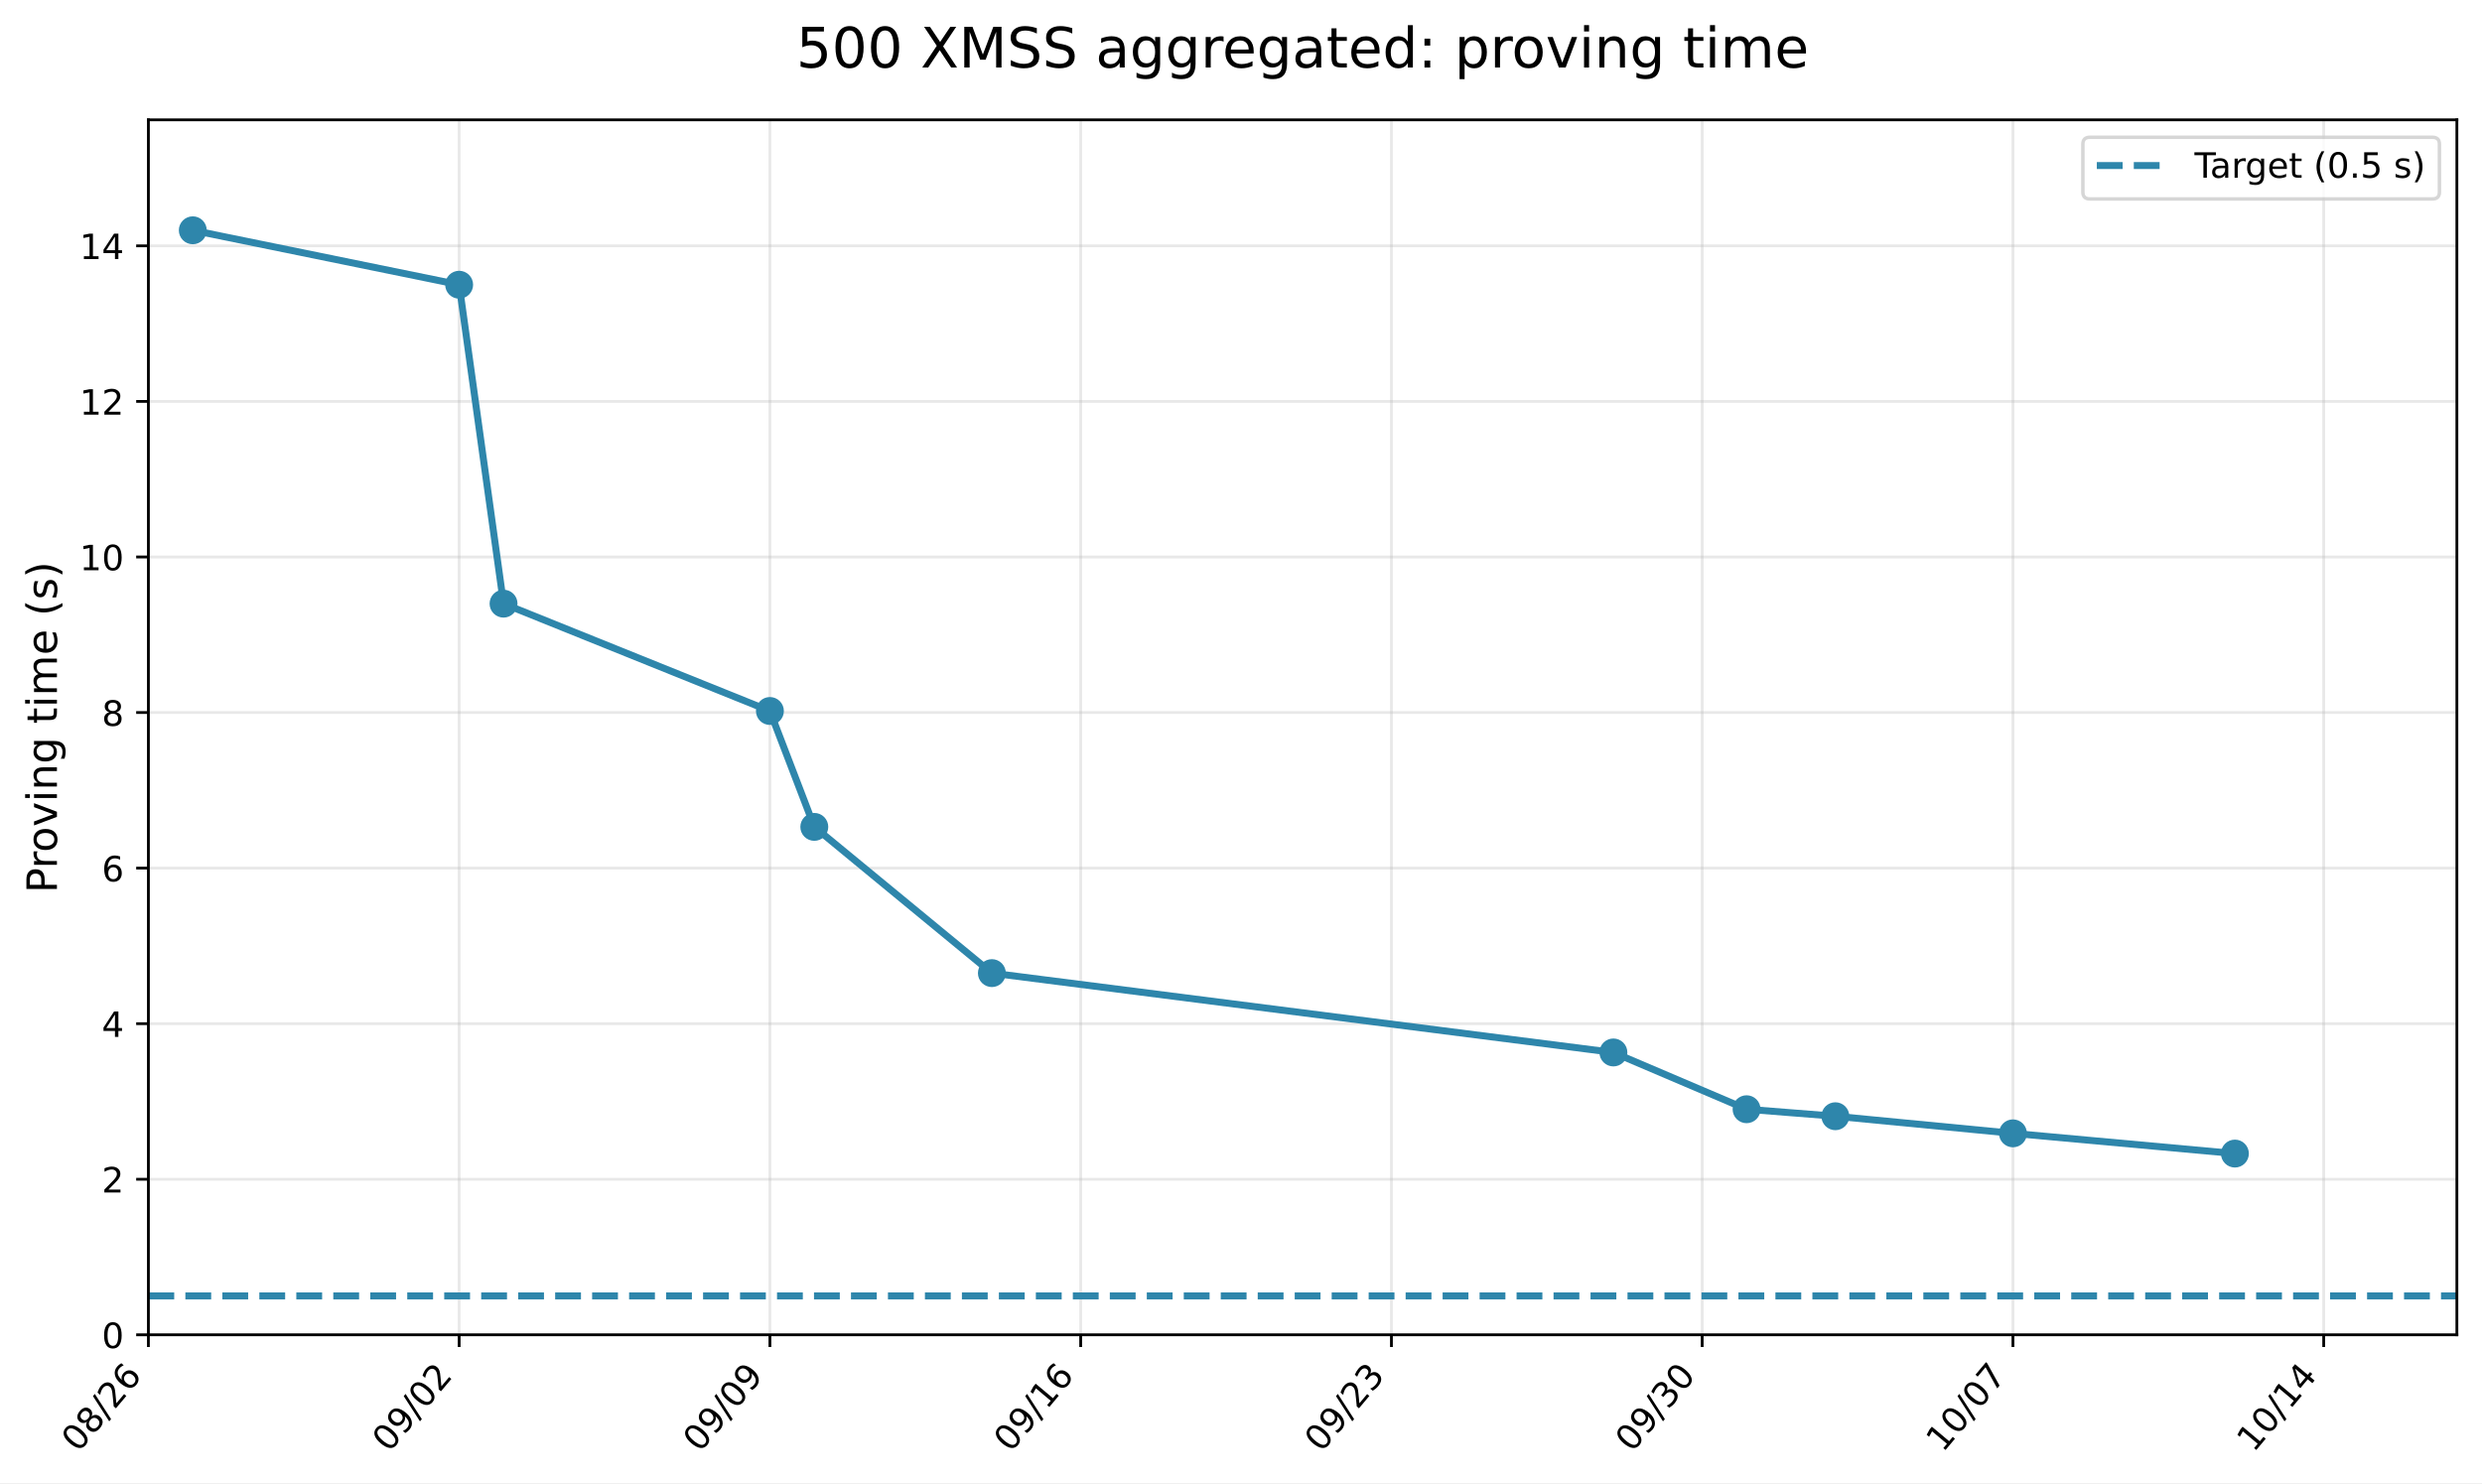
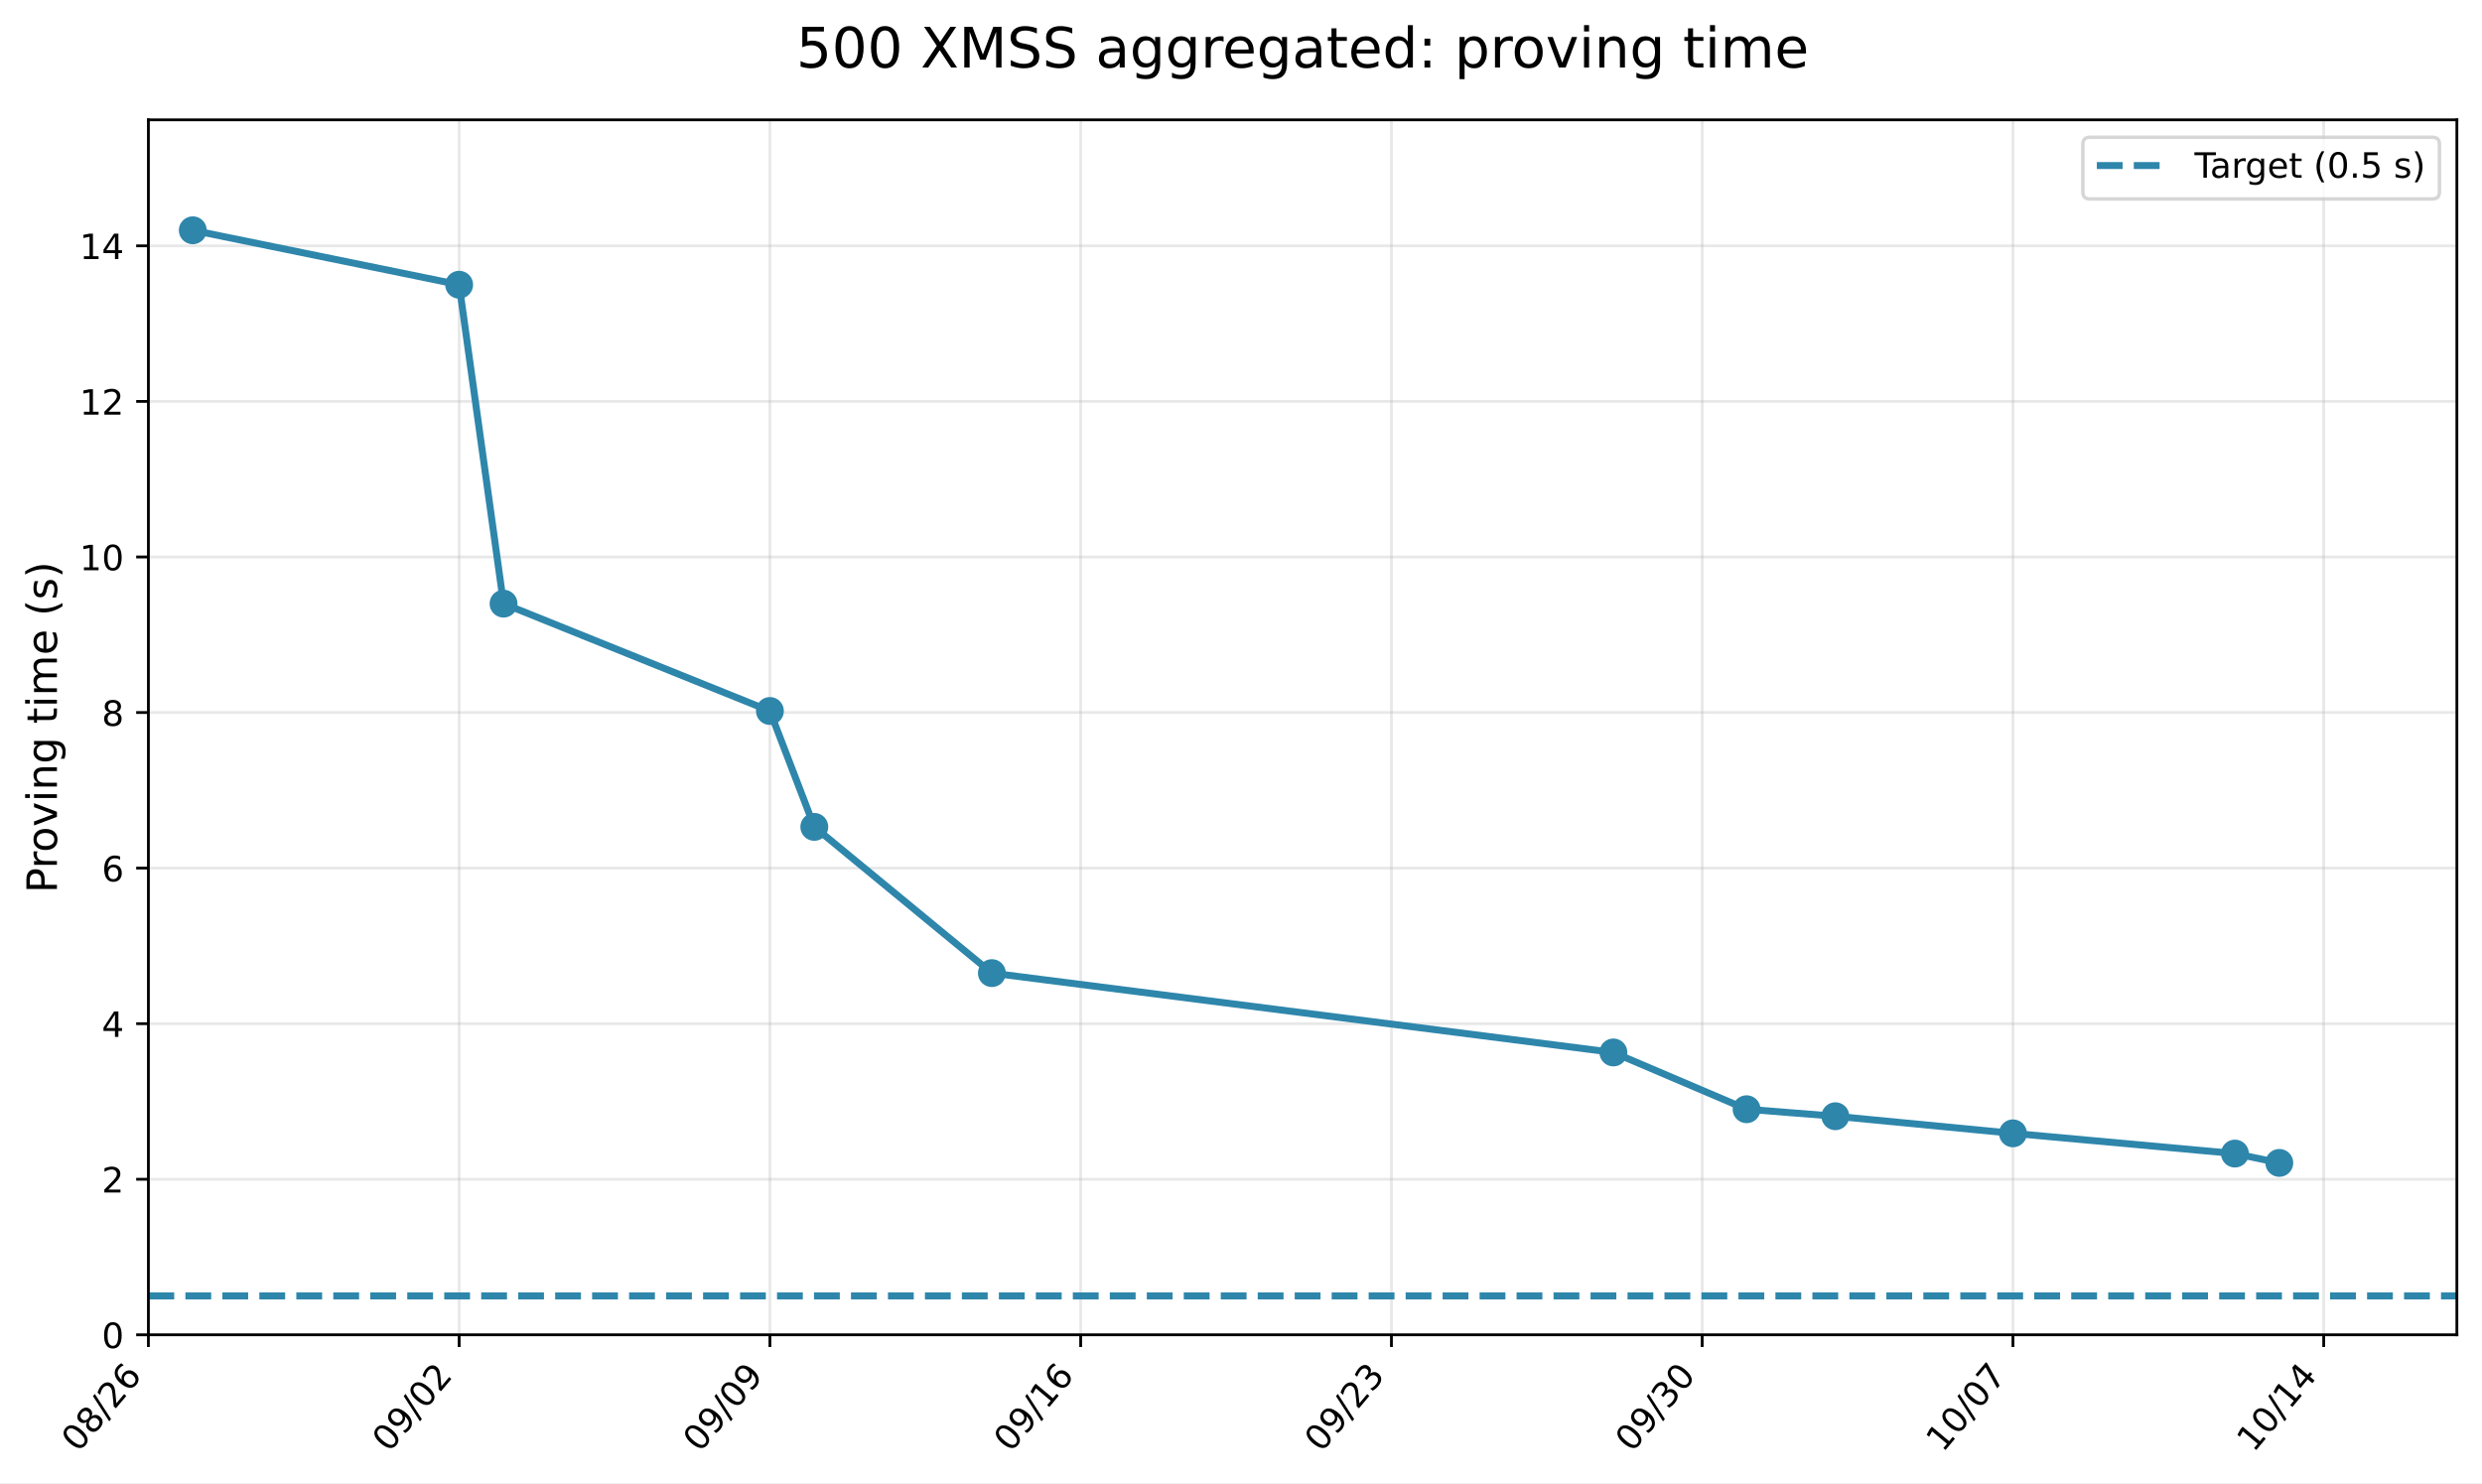
<svg xmlns="http://www.w3.org/2000/svg" xmlns:xlink="http://www.w3.org/1999/xlink" width="711.489pt" height="425.194pt" viewBox="0 0 711.489 425.194" version="1.1">
  <defs>
    <style type="text/css">*{stroke-linejoin: round; stroke-linecap: butt}</style>
  </defs>
  <g id="figure_1">
    <g id="patch_1">
      <path d="M 0 425.194  L 711.489 425.194  L 711.489 0  L 0 0  z " style="fill: #ffffff" />
    </g>
    <g id="axes_1">
      <g id="patch_2">
        <path d="M 42.539 382.696  L 704.289 382.696  L 704.289 34.358  L 42.539 34.358  z " style="fill: #ffffff" />
      </g>
      <g id="matplotlib.axis_1">
        <g id="xtick_1">
          <g id="line2d_1">
-             <path d="M 42.539 382.696  L 42.539 34.358  " clip-path="url(#p2a244b74a1)" style="fill: none; stroke: #b0b0b0; stroke-opacity: 0.3; stroke-width: 0.8; stroke-linecap: square" />
+             <path d="M 42.539 382.696  L 42.539 34.358  " clip-path="url(#pe16d4591d7)" style="fill: none; stroke: #b0b0b0; stroke-opacity: 0.3; stroke-width: 0.8; stroke-linecap: square" />
          </g>
          <g id="line2d_2">
            <defs>
-               <path id="mf9b4fddc19" d="M 0 0  L 0 3.5  " style="stroke: #000000; stroke-width: 0.8" />
+               <path id="mda4b61f3ab" d="M 0 0  L 0 3.5  " style="stroke: #000000; stroke-width: 0.8" />
            </defs>
            <g>
-               <use xlink:href="#mf9b4fddc19" x="42.539" y="382.696" style="stroke: #000000; stroke-width: 0.8" />
+               <use xlink:href="#mda4b61f3ab" x="42.539" y="382.696" style="stroke: #000000; stroke-width: 0.8" />
            </g>
          </g>
          <g id="text_1">
            <g transform="translate(22.42128 416.6567) rotate(-50) scale(0.1 -0.1)">
              <defs>
                <path id="DejaVuSans-30" d="M 2034 4250  Q 1547 4250 1301 3770  Q 1056 3291 1056 2328  Q 1056 1369 1301 889  Q 1547 409 2034 409  Q 2525 409 2770 889  Q 3016 1369 3016 2328  Q 3016 3291 2770 3770  Q 2525 4250 2034 4250  z M 2034 4750  Q 2819 4750 3233 4129  Q 3647 3509 3647 2328  Q 3647 1150 3233 529  Q 2819 -91 2034 -91  Q 1250 -91 836 529  Q 422 1150 422 2328  Q 422 3509 836 4129  Q 1250 4750 2034 4750  z " transform="scale(0.015625)" />
                <path id="DejaVuSans-38" d="M 2034 2216  Q 1584 2216 1326 1975  Q 1069 1734 1069 1313  Q 1069 891 1326 650  Q 1584 409 2034 409  Q 2484 409 2743 651  Q 3003 894 3003 1313  Q 3003 1734 2745 1975  Q 2488 2216 2034 2216  z M 1403 2484  Q 997 2584 770 2862  Q 544 3141 544 3541  Q 544 4100 942 4425  Q 1341 4750 2034 4750  Q 2731 4750 3128 4425  Q 3525 4100 3525 3541  Q 3525 3141 3298 2862  Q 3072 2584 2669 2484  Q 3125 2378 3379 2068  Q 3634 1759 3634 1313  Q 3634 634 3220 271  Q 2806 -91 2034 -91  Q 1263 -91 848 271  Q 434 634 434 1313  Q 434 1759 690 2068  Q 947 2378 1403 2484  z M 1172 3481  Q 1172 3119 1398 2916  Q 1625 2713 2034 2713  Q 2441 2713 2670 2916  Q 2900 3119 2900 3481  Q 2900 3844 2670 4047  Q 2441 4250 2034 4250  Q 1625 4250 1398 4047  Q 1172 3844 1172 3481  z " transform="scale(0.015625)" />
                <path id="DejaVuSans-2f" d="M 1625 4666  L 2156 4666  L 531 -594  L 0 -594  L 1625 4666  z " transform="scale(0.015625)" />
                <path id="DejaVuSans-32" d="M 1228 531  L 3431 531  L 3431 0  L 469 0  L 469 531  Q 828 903 1448 1529  Q 2069 2156 2228 2338  Q 2531 2678 2651 2914  Q 2772 3150 2772 3378  Q 2772 3750 2511 3984  Q 2250 4219 1831 4219  Q 1534 4219 1204 4116  Q 875 4013 500 3803  L 500 4441  Q 881 4594 1212 4672  Q 1544 4750 1819 4750  Q 2544 4750 2975 4387  Q 3406 4025 3406 3419  Q 3406 3131 3298 2873  Q 3191 2616 2906 2266  Q 2828 2175 2409 1742  Q 1991 1309 1228 531  z " transform="scale(0.015625)" />
                <path id="DejaVuSans-36" d="M 2113 2584  Q 1688 2584 1439 2293  Q 1191 2003 1191 1497  Q 1191 994 1439 701  Q 1688 409 2113 409  Q 2538 409 2786 701  Q 3034 994 3034 1497  Q 3034 2003 2786 2293  Q 2538 2584 2113 2584  z M 3366 4563  L 3366 3988  Q 3128 4100 2886 4159  Q 2644 4219 2406 4219  Q 1781 4219 1451 3797  Q 1122 3375 1075 2522  Q 1259 2794 1537 2939  Q 1816 3084 2150 3084  Q 2853 3084 3261 2657  Q 3669 2231 3669 1497  Q 3669 778 3244 343  Q 2819 -91 2113 -91  Q 1303 -91 875 529  Q 447 1150 447 2328  Q 447 3434 972 4092  Q 1497 4750 2381 4750  Q 2619 4750 2861 4703  Q 3103 4656 3366 4563  z " transform="scale(0.015625)" />
              </defs>
              <use xlink:href="#DejaVuSans-30" />
              <use xlink:href="#DejaVuSans-38" transform="translate(63.62305 0)" />
              <use xlink:href="#DejaVuSans-2f" transform="translate(127.2461 0)" />
              <use xlink:href="#DejaVuSans-32" transform="translate(160.9375 0)" />
              <use xlink:href="#DejaVuSans-36" transform="translate(224.5605 0)" />
            </g>
          </g>
        </g>
        <g id="xtick_2">
          <g id="line2d_3">
-             <path d="M 131.62 382.696  L 131.62 34.358  " clip-path="url(#p2a244b74a1)" style="fill: none; stroke: #b0b0b0; stroke-opacity: 0.3; stroke-width: 0.8; stroke-linecap: square" />
+             <path d="M 131.62 382.696  L 131.62 34.358  " clip-path="url(#pe16d4591d7)" style="fill: none; stroke: #b0b0b0; stroke-opacity: 0.3; stroke-width: 0.8; stroke-linecap: square" />
          </g>
          <g id="line2d_4">
            <g>
-               <use xlink:href="#mf9b4fddc19" x="131.62" y="382.696" style="stroke: #000000; stroke-width: 0.8" />
+               <use xlink:href="#mda4b61f3ab" x="131.62" y="382.696" style="stroke: #000000; stroke-width: 0.8" />
            </g>
          </g>
          <g id="text_2">
            <g transform="translate(111.503 416.6567) rotate(-50) scale(0.1 -0.1)">
              <defs>
                <path id="DejaVuSans-39" d="M 703 97  L 703 672  Q 941 559 1184 500  Q 1428 441 1663 441  Q 2288 441 2617 861  Q 2947 1281 2994 2138  Q 2813 1869 2534 1725  Q 2256 1581 1919 1581  Q 1219 1581 811 2004  Q 403 2428 403 3163  Q 403 3881 828 4315  Q 1253 4750 1959 4750  Q 2769 4750 3195 4129  Q 3622 3509 3622 2328  Q 3622 1225 3098 567  Q 2575 -91 1691 -91  Q 1453 -91 1209 -44  Q 966 3 703 97  z M 1959 2075  Q 2384 2075 2632 2365  Q 2881 2656 2881 3163  Q 2881 3666 2632 3958  Q 2384 4250 1959 4250  Q 1534 4250 1286 3958  Q 1038 3666 1038 3163  Q 1038 2656 1286 2365  Q 1534 2075 1959 2075  z " transform="scale(0.015625)" />
              </defs>
              <use xlink:href="#DejaVuSans-30" />
              <use xlink:href="#DejaVuSans-39" transform="translate(63.62305 0)" />
              <use xlink:href="#DejaVuSans-2f" transform="translate(127.2461 0)" />
              <use xlink:href="#DejaVuSans-30" transform="translate(160.9375 0)" />
              <use xlink:href="#DejaVuSans-32" transform="translate(224.5605 0)" />
            </g>
          </g>
        </g>
        <g id="xtick_3">
          <g id="line2d_5">
-             <path d="M 220.702 382.696  L 220.702 34.358  " clip-path="url(#p2a244b74a1)" style="fill: none; stroke: #b0b0b0; stroke-opacity: 0.3; stroke-width: 0.8; stroke-linecap: square" />
+             <path d="M 220.702 382.696  L 220.702 34.358  " clip-path="url(#pe16d4591d7)" style="fill: none; stroke: #b0b0b0; stroke-opacity: 0.3; stroke-width: 0.8; stroke-linecap: square" />
          </g>
          <g id="line2d_6">
            <g>
-               <use xlink:href="#mf9b4fddc19" x="220.702" y="382.696" style="stroke: #000000; stroke-width: 0.8" />
+               <use xlink:href="#mda4b61f3ab" x="220.702" y="382.696" style="stroke: #000000; stroke-width: 0.8" />
            </g>
          </g>
          <g id="text_3">
            <g transform="translate(200.5847 416.6567) rotate(-50) scale(0.1 -0.1)">
              <use xlink:href="#DejaVuSans-30" />
              <use xlink:href="#DejaVuSans-39" transform="translate(63.62305 0)" />
              <use xlink:href="#DejaVuSans-2f" transform="translate(127.2461 0)" />
              <use xlink:href="#DejaVuSans-30" transform="translate(160.9375 0)" />
              <use xlink:href="#DejaVuSans-39" transform="translate(224.5605 0)" />
            </g>
          </g>
        </g>
        <g id="xtick_4">
          <g id="line2d_7">
-             <path d="M 309.784 382.696  L 309.784 34.358  " clip-path="url(#p2a244b74a1)" style="fill: none; stroke: #b0b0b0; stroke-opacity: 0.3; stroke-width: 0.8; stroke-linecap: square" />
+             <path d="M 309.784 382.696  L 309.784 34.358  " clip-path="url(#pe16d4591d7)" style="fill: none; stroke: #b0b0b0; stroke-opacity: 0.3; stroke-width: 0.8; stroke-linecap: square" />
          </g>
          <g id="line2d_8">
            <g>
-               <use xlink:href="#mf9b4fddc19" x="309.784" y="382.696" style="stroke: #000000; stroke-width: 0.8" />
+               <use xlink:href="#mda4b61f3ab" x="309.784" y="382.696" style="stroke: #000000; stroke-width: 0.8" />
            </g>
          </g>
          <g id="text_4">
            <g transform="translate(289.6665 416.6567) rotate(-50) scale(0.1 -0.1)">
              <defs>
                <path id="DejaVuSans-31" d="M 794 531  L 1825 531  L 1825 4091  L 703 3866  L 703 4441  L 1819 4666  L 2450 4666  L 2450 531  L 3481 531  L 3481 0  L 794 0  L 794 531  z " transform="scale(0.015625)" />
              </defs>
              <use xlink:href="#DejaVuSans-30" />
              <use xlink:href="#DejaVuSans-39" transform="translate(63.62305 0)" />
              <use xlink:href="#DejaVuSans-2f" transform="translate(127.2461 0)" />
              <use xlink:href="#DejaVuSans-31" transform="translate(160.9375 0)" />
              <use xlink:href="#DejaVuSans-36" transform="translate(224.5605 0)" />
            </g>
          </g>
        </g>
        <g id="xtick_5">
          <g id="line2d_9">
-             <path d="M 398.866 382.696  L 398.866 34.358  " clip-path="url(#p2a244b74a1)" style="fill: none; stroke: #b0b0b0; stroke-opacity: 0.3; stroke-width: 0.8; stroke-linecap: square" />
+             <path d="M 398.866 382.696  L 398.866 34.358  " clip-path="url(#pe16d4591d7)" style="fill: none; stroke: #b0b0b0; stroke-opacity: 0.3; stroke-width: 0.8; stroke-linecap: square" />
          </g>
          <g id="line2d_10">
            <g>
-               <use xlink:href="#mf9b4fddc19" x="398.866" y="382.696" style="stroke: #000000; stroke-width: 0.8" />
+               <use xlink:href="#mda4b61f3ab" x="398.866" y="382.696" style="stroke: #000000; stroke-width: 0.8" />
            </g>
          </g>
          <g id="text_5">
            <g transform="translate(378.7482 416.6567) rotate(-50) scale(0.1 -0.1)">
              <defs>
                <path id="DejaVuSans-33" d="M 2597 2516  Q 3050 2419 3304 2112  Q 3559 1806 3559 1356  Q 3559 666 3084 287  Q 2609 -91 1734 -91  Q 1441 -91 1130 -33  Q 819 25 488 141  L 488 750  Q 750 597 1062 519  Q 1375 441 1716 441  Q 2309 441 2620 675  Q 2931 909 2931 1356  Q 2931 1769 2642 2001  Q 2353 2234 1838 2234  L 1294 2234  L 1294 2753  L 1863 2753  Q 2328 2753 2575 2939  Q 2822 3125 2822 3475  Q 2822 3834 2567 4026  Q 2313 4219 1838 4219  Q 1578 4219 1281 4162  Q 984 4106 628 3988  L 628 4550  Q 988 4650 1302 4700  Q 1616 4750 1894 4750  Q 2613 4750 3031 4423  Q 3450 4097 3450 3541  Q 3450 3153 3228 2886  Q 3006 2619 2597 2516  z " transform="scale(0.015625)" />
              </defs>
              <use xlink:href="#DejaVuSans-30" />
              <use xlink:href="#DejaVuSans-39" transform="translate(63.62305 0)" />
              <use xlink:href="#DejaVuSans-2f" transform="translate(127.2461 0)" />
              <use xlink:href="#DejaVuSans-32" transform="translate(160.9375 0)" />
              <use xlink:href="#DejaVuSans-33" transform="translate(224.5605 0)" />
            </g>
          </g>
        </g>
        <g id="xtick_6">
          <g id="line2d_11">
-             <path d="M 487.947 382.696  L 487.947 34.358  " clip-path="url(#p2a244b74a1)" style="fill: none; stroke: #b0b0b0; stroke-opacity: 0.3; stroke-width: 0.8; stroke-linecap: square" />
+             <path d="M 487.947 382.696  L 487.947 34.358  " clip-path="url(#pe16d4591d7)" style="fill: none; stroke: #b0b0b0; stroke-opacity: 0.3; stroke-width: 0.8; stroke-linecap: square" />
          </g>
          <g id="line2d_12">
            <g>
-               <use xlink:href="#mf9b4fddc19" x="487.947" y="382.696" style="stroke: #000000; stroke-width: 0.8" />
+               <use xlink:href="#mda4b61f3ab" x="487.947" y="382.696" style="stroke: #000000; stroke-width: 0.8" />
            </g>
          </g>
          <g id="text_6">
            <g transform="translate(467.8299 416.6567) rotate(-50) scale(0.1 -0.1)">
              <use xlink:href="#DejaVuSans-30" />
              <use xlink:href="#DejaVuSans-39" transform="translate(63.62305 0)" />
              <use xlink:href="#DejaVuSans-2f" transform="translate(127.2461 0)" />
              <use xlink:href="#DejaVuSans-33" transform="translate(160.9375 0)" />
              <use xlink:href="#DejaVuSans-30" transform="translate(224.5605 0)" />
            </g>
          </g>
        </g>
        <g id="xtick_7">
          <g id="line2d_13">
-             <path d="M 577.029 382.696  L 577.029 34.358  " clip-path="url(#p2a244b74a1)" style="fill: none; stroke: #b0b0b0; stroke-opacity: 0.3; stroke-width: 0.8; stroke-linecap: square" />
+             <path d="M 577.029 382.696  L 577.029 34.358  " clip-path="url(#pe16d4591d7)" style="fill: none; stroke: #b0b0b0; stroke-opacity: 0.3; stroke-width: 0.8; stroke-linecap: square" />
          </g>
          <g id="line2d_14">
            <g>
-               <use xlink:href="#mf9b4fddc19" x="577.029" y="382.696" style="stroke: #000000; stroke-width: 0.8" />
+               <use xlink:href="#mda4b61f3ab" x="577.029" y="382.696" style="stroke: #000000; stroke-width: 0.8" />
            </g>
          </g>
          <g id="text_7">
            <g transform="translate(556.9117 416.6567) rotate(-50) scale(0.1 -0.1)">
              <defs>
                <path id="DejaVuSans-37" d="M 525 4666  L 3525 4666  L 3525 4397  L 1831 0  L 1172 0  L 2766 4134  L 525 4134  L 525 4666  z " transform="scale(0.015625)" />
              </defs>
              <use xlink:href="#DejaVuSans-31" />
              <use xlink:href="#DejaVuSans-30" transform="translate(63.62305 0)" />
              <use xlink:href="#DejaVuSans-2f" transform="translate(127.2461 0)" />
              <use xlink:href="#DejaVuSans-30" transform="translate(160.9375 0)" />
              <use xlink:href="#DejaVuSans-37" transform="translate(224.5605 0)" />
            </g>
          </g>
        </g>
        <g id="xtick_8">
          <g id="line2d_15">
-             <path d="M 666.111 382.696  L 666.111 34.358  " clip-path="url(#p2a244b74a1)" style="fill: none; stroke: #b0b0b0; stroke-opacity: 0.3; stroke-width: 0.8; stroke-linecap: square" />
+             <path d="M 666.111 382.696  L 666.111 34.358  " clip-path="url(#pe16d4591d7)" style="fill: none; stroke: #b0b0b0; stroke-opacity: 0.3; stroke-width: 0.8; stroke-linecap: square" />
          </g>
          <g id="line2d_16">
            <g>
-               <use xlink:href="#mf9b4fddc19" x="666.111" y="382.696" style="stroke: #000000; stroke-width: 0.8" />
+               <use xlink:href="#mda4b61f3ab" x="666.111" y="382.696" style="stroke: #000000; stroke-width: 0.8" />
            </g>
          </g>
          <g id="text_8">
            <g transform="translate(645.9934 416.6567) rotate(-50) scale(0.1 -0.1)">
              <defs>
                <path id="DejaVuSans-34" d="M 2419 4116  L 825 1625  L 2419 1625  L 2419 4116  z M 2253 4666  L 3047 4666  L 3047 1625  L 3713 1625  L 3713 1100  L 3047 1100  L 3047 0  L 2419 0  L 2419 1100  L 313 1100  L 313 1709  L 2253 4666  z " transform="scale(0.015625)" />
              </defs>
              <use xlink:href="#DejaVuSans-31" />
              <use xlink:href="#DejaVuSans-30" transform="translate(63.62305 0)" />
              <use xlink:href="#DejaVuSans-2f" transform="translate(127.2461 0)" />
              <use xlink:href="#DejaVuSans-31" transform="translate(160.9375 0)" />
              <use xlink:href="#DejaVuSans-34" transform="translate(224.5605 0)" />
            </g>
          </g>
        </g>
      </g>
      <g id="matplotlib.axis_2">
        <g id="ytick_1">
          <g id="line2d_17">
-             <path d="M 42.539 382.696  L 704.289 382.696  " clip-path="url(#p2a244b74a1)" style="fill: none; stroke: #b0b0b0; stroke-opacity: 0.3; stroke-width: 0.8; stroke-linecap: square" />
+             <path d="M 42.539 382.696  L 704.289 382.696  " clip-path="url(#pe16d4591d7)" style="fill: none; stroke: #b0b0b0; stroke-opacity: 0.3; stroke-width: 0.8; stroke-linecap: square" />
          </g>
          <g id="line2d_18">
            <defs>
-               <path id="m6d653cc6a1" d="M 0 0  L -3.5 0  " style="stroke: #000000; stroke-width: 0.8" />
+               <path id="mc5ba917c4b" d="M 0 0  L -3.5 0  " style="stroke: #000000; stroke-width: 0.8" />
            </defs>
            <g>
-               <use xlink:href="#m6d653cc6a1" x="42.539" y="382.696" style="stroke: #000000; stroke-width: 0.8" />
+               <use xlink:href="#mc5ba917c4b" x="42.539" y="382.696" style="stroke: #000000; stroke-width: 0.8" />
            </g>
          </g>
          <g id="text_9">
            <g transform="translate(29.17625 386.4953) scale(0.1 -0.1)">
              <use xlink:href="#DejaVuSans-30" />
            </g>
          </g>
        </g>
        <g id="ytick_2">
          <g id="line2d_19">
-             <path d="M 42.539 338.095  L 704.289 338.095  " clip-path="url(#p2a244b74a1)" style="fill: none; stroke: #b0b0b0; stroke-opacity: 0.3; stroke-width: 0.8; stroke-linecap: square" />
+             <path d="M 42.539 338.095  L 704.289 338.095  " clip-path="url(#pe16d4591d7)" style="fill: none; stroke: #b0b0b0; stroke-opacity: 0.3; stroke-width: 0.8; stroke-linecap: square" />
          </g>
          <g id="line2d_20">
            <g>
-               <use xlink:href="#m6d653cc6a1" x="42.539" y="338.095" style="stroke: #000000; stroke-width: 0.8" />
+               <use xlink:href="#mc5ba917c4b" x="42.539" y="338.095" style="stroke: #000000; stroke-width: 0.8" />
            </g>
          </g>
          <g id="text_10">
            <g transform="translate(29.17625 341.8937) scale(0.1 -0.1)">
              <use xlink:href="#DejaVuSans-32" />
            </g>
          </g>
        </g>
        <g id="ytick_3">
          <g id="line2d_21">
-             <path d="M 42.539 293.493  L 704.289 293.493  " clip-path="url(#p2a244b74a1)" style="fill: none; stroke: #b0b0b0; stroke-opacity: 0.3; stroke-width: 0.8; stroke-linecap: square" />
+             <path d="M 42.539 293.493  L 704.289 293.493  " clip-path="url(#pe16d4591d7)" style="fill: none; stroke: #b0b0b0; stroke-opacity: 0.3; stroke-width: 0.8; stroke-linecap: square" />
          </g>
          <g id="line2d_22">
            <g>
-               <use xlink:href="#m6d653cc6a1" x="42.539" y="293.493" style="stroke: #000000; stroke-width: 0.8" />
+               <use xlink:href="#mc5ba917c4b" x="42.539" y="293.493" style="stroke: #000000; stroke-width: 0.8" />
            </g>
          </g>
          <g id="text_11">
            <g transform="translate(29.17625 297.2921) scale(0.1 -0.1)">
              <use xlink:href="#DejaVuSans-34" />
            </g>
          </g>
        </g>
        <g id="ytick_4">
          <g id="line2d_23">
-             <path d="M 42.539 248.891  L 704.289 248.891  " clip-path="url(#p2a244b74a1)" style="fill: none; stroke: #b0b0b0; stroke-opacity: 0.3; stroke-width: 0.8; stroke-linecap: square" />
+             <path d="M 42.539 248.891  L 704.289 248.891  " clip-path="url(#pe16d4591d7)" style="fill: none; stroke: #b0b0b0; stroke-opacity: 0.3; stroke-width: 0.8; stroke-linecap: square" />
          </g>
          <g id="line2d_24">
            <g>
-               <use xlink:href="#m6d653cc6a1" x="42.539" y="248.891" style="stroke: #000000; stroke-width: 0.8" />
+               <use xlink:href="#mc5ba917c4b" x="42.539" y="248.891" style="stroke: #000000; stroke-width: 0.8" />
            </g>
          </g>
          <g id="text_12">
            <g transform="translate(29.17625 252.6905) scale(0.1 -0.1)">
              <use xlink:href="#DejaVuSans-36" />
            </g>
          </g>
        </g>
        <g id="ytick_5">
          <g id="line2d_25">
-             <path d="M 42.539 204.29  L 704.289 204.29  " clip-path="url(#p2a244b74a1)" style="fill: none; stroke: #b0b0b0; stroke-opacity: 0.3; stroke-width: 0.8; stroke-linecap: square" />
+             <path d="M 42.539 204.29  L 704.289 204.29  " clip-path="url(#pe16d4591d7)" style="fill: none; stroke: #b0b0b0; stroke-opacity: 0.3; stroke-width: 0.8; stroke-linecap: square" />
          </g>
          <g id="line2d_26">
            <g>
-               <use xlink:href="#m6d653cc6a1" x="42.539" y="204.29" style="stroke: #000000; stroke-width: 0.8" />
+               <use xlink:href="#mc5ba917c4b" x="42.539" y="204.29" style="stroke: #000000; stroke-width: 0.8" />
            </g>
          </g>
          <g id="text_13">
            <g transform="translate(29.17625 208.0889) scale(0.1 -0.1)">
              <use xlink:href="#DejaVuSans-38" />
            </g>
          </g>
        </g>
        <g id="ytick_6">
          <g id="line2d_27">
-             <path d="M 42.539 159.688  L 704.289 159.688  " clip-path="url(#p2a244b74a1)" style="fill: none; stroke: #b0b0b0; stroke-opacity: 0.3; stroke-width: 0.8; stroke-linecap: square" />
+             <path d="M 42.539 159.688  L 704.289 159.688  " clip-path="url(#pe16d4591d7)" style="fill: none; stroke: #b0b0b0; stroke-opacity: 0.3; stroke-width: 0.8; stroke-linecap: square" />
          </g>
          <g id="line2d_28">
            <g>
-               <use xlink:href="#m6d653cc6a1" x="42.539" y="159.688" style="stroke: #000000; stroke-width: 0.8" />
+               <use xlink:href="#mc5ba917c4b" x="42.539" y="159.688" style="stroke: #000000; stroke-width: 0.8" />
            </g>
          </g>
          <g id="text_14">
            <g transform="translate(22.81375 163.4873) scale(0.1 -0.1)">
              <use xlink:href="#DejaVuSans-31" />
              <use xlink:href="#DejaVuSans-30" transform="translate(63.62305 0)" />
            </g>
          </g>
        </g>
        <g id="ytick_7">
          <g id="line2d_29">
-             <path d="M 42.539 115.086  L 704.289 115.086  " clip-path="url(#p2a244b74a1)" style="fill: none; stroke: #b0b0b0; stroke-opacity: 0.3; stroke-width: 0.8; stroke-linecap: square" />
+             <path d="M 42.539 115.086  L 704.289 115.086  " clip-path="url(#pe16d4591d7)" style="fill: none; stroke: #b0b0b0; stroke-opacity: 0.3; stroke-width: 0.8; stroke-linecap: square" />
          </g>
          <g id="line2d_30">
            <g>
-               <use xlink:href="#m6d653cc6a1" x="42.539" y="115.086" style="stroke: #000000; stroke-width: 0.8" />
+               <use xlink:href="#mc5ba917c4b" x="42.539" y="115.086" style="stroke: #000000; stroke-width: 0.8" />
            </g>
          </g>
          <g id="text_15">
            <g transform="translate(22.81375 118.8856) scale(0.1 -0.1)">
              <use xlink:href="#DejaVuSans-31" />
              <use xlink:href="#DejaVuSans-32" transform="translate(63.62305 0)" />
            </g>
          </g>
        </g>
        <g id="ytick_8">
          <g id="line2d_31">
-             <path d="M 42.539 70.485  L 704.289 70.485  " clip-path="url(#p2a244b74a1)" style="fill: none; stroke: #b0b0b0; stroke-opacity: 0.3; stroke-width: 0.8; stroke-linecap: square" />
+             <path d="M 42.539 70.485  L 704.289 70.485  " clip-path="url(#pe16d4591d7)" style="fill: none; stroke: #b0b0b0; stroke-opacity: 0.3; stroke-width: 0.8; stroke-linecap: square" />
          </g>
          <g id="line2d_32">
            <g>
-               <use xlink:href="#m6d653cc6a1" x="42.539" y="70.485" style="stroke: #000000; stroke-width: 0.8" />
+               <use xlink:href="#mc5ba917c4b" x="42.539" y="70.485" style="stroke: #000000; stroke-width: 0.8" />
            </g>
          </g>
          <g id="text_16">
            <g transform="translate(22.81375 74.28403) scale(0.1 -0.1)">
              <use xlink:href="#DejaVuSans-31" />
              <use xlink:href="#DejaVuSans-34" transform="translate(63.62305 0)" />
            </g>
          </g>
        </g>
        <g id="text_17">
          <g transform="translate(16.31812 256.0487) rotate(-90) scale(0.12 -0.12)">
            <defs>
              <path id="DejaVuSans-50" d="M 1259 4147  L 1259 2394  L 2053 2394  Q 2494 2394 2734 2622  Q 2975 2850 2975 3272  Q 2975 3691 2734 3919  Q 2494 4147 2053 4147  L 1259 4147  z M 628 4666  L 2053 4666  Q 2838 4666 3239 4311  Q 3641 3956 3641 3272  Q 3641 2581 3239 2228  Q 2838 1875 2053 1875  L 1259 1875  L 1259 0  L 628 0  L 628 4666  z " transform="scale(0.015625)" />
              <path id="DejaVuSans-72" d="M 2631 2963  Q 2534 3019 2420 3045  Q 2306 3072 2169 3072  Q 1681 3072 1420 2755  Q 1159 2438 1159 1844  L 1159 0  L 581 0  L 581 3500  L 1159 3500  L 1159 2956  Q 1341 3275 1631 3429  Q 1922 3584 2338 3584  Q 2397 3584 2469 3576  Q 2541 3569 2628 3553  L 2631 2963  z " transform="scale(0.015625)" />
              <path id="DejaVuSans-6f" d="M 1959 3097  Q 1497 3097 1228 2736  Q 959 2375 959 1747  Q 959 1119 1226 758  Q 1494 397 1959 397  Q 2419 397 2687 759  Q 2956 1122 2956 1747  Q 2956 2369 2687 2733  Q 2419 3097 1959 3097  z M 1959 3584  Q 2709 3584 3137 3096  Q 3566 2609 3566 1747  Q 3566 888 3137 398  Q 2709 -91 1959 -91  Q 1206 -91 779 398  Q 353 888 353 1747  Q 353 2609 779 3096  Q 1206 3584 1959 3584  z " transform="scale(0.015625)" />
              <path id="DejaVuSans-76" d="M 191 3500  L 800 3500  L 1894 563  L 2988 3500  L 3597 3500  L 2284 0  L 1503 0  L 191 3500  z " transform="scale(0.015625)" />
              <path id="DejaVuSans-69" d="M 603 3500  L 1178 3500  L 1178 0  L 603 0  L 603 3500  z M 603 4863  L 1178 4863  L 1178 4134  L 603 4134  L 603 4863  z " transform="scale(0.015625)" />
              <path id="DejaVuSans-6e" d="M 3513 2113  L 3513 0  L 2938 0  L 2938 2094  Q 2938 2591 2744 2837  Q 2550 3084 2163 3084  Q 1697 3084 1428 2787  Q 1159 2491 1159 1978  L 1159 0  L 581 0  L 581 3500  L 1159 3500  L 1159 2956  Q 1366 3272 1645 3428  Q 1925 3584 2291 3584  Q 2894 3584 3203 3211  Q 3513 2838 3513 2113  z " transform="scale(0.015625)" />
              <path id="DejaVuSans-67" d="M 2906 1791  Q 2906 2416 2648 2759  Q 2391 3103 1925 3103  Q 1463 3103 1205 2759  Q 947 2416 947 1791  Q 947 1169 1205 825  Q 1463 481 1925 481  Q 2391 481 2648 825  Q 2906 1169 2906 1791  z M 3481 434  Q 3481 -459 3084 -895  Q 2688 -1331 1869 -1331  Q 1566 -1331 1297 -1286  Q 1028 -1241 775 -1147  L 775 -588  Q 1028 -725 1275 -790  Q 1522 -856 1778 -856  Q 2344 -856 2625 -561  Q 2906 -266 2906 331  L 2906 616  Q 2728 306 2450 153  Q 2172 0 1784 0  Q 1141 0 747 490  Q 353 981 353 1791  Q 353 2603 747 3093  Q 1141 3584 1784 3584  Q 2172 3584 2450 3431  Q 2728 3278 2906 2969  L 2906 3500  L 3481 3500  L 3481 434  z " transform="scale(0.015625)" />
              <path id="DejaVuSans-20" transform="scale(0.015625)" />
              <path id="DejaVuSans-74" d="M 1172 4494  L 1172 3500  L 2356 3500  L 2356 3053  L 1172 3053  L 1172 1153  Q 1172 725 1289 603  Q 1406 481 1766 481  L 2356 481  L 2356 0  L 1766 0  Q 1100 0 847 248  Q 594 497 594 1153  L 594 3053  L 172 3053  L 172 3500  L 594 3500  L 594 4494  L 1172 4494  z " transform="scale(0.015625)" />
              <path id="DejaVuSans-6d" d="M 3328 2828  Q 3544 3216 3844 3400  Q 4144 3584 4550 3584  Q 5097 3584 5394 3201  Q 5691 2819 5691 2113  L 5691 0  L 5113 0  L 5113 2094  Q 5113 2597 4934 2840  Q 4756 3084 4391 3084  Q 3944 3084 3684 2787  Q 3425 2491 3425 1978  L 3425 0  L 2847 0  L 2847 2094  Q 2847 2600 2669 2842  Q 2491 3084 2119 3084  Q 1678 3084 1418 2786  Q 1159 2488 1159 1978  L 1159 0  L 581 0  L 581 3500  L 1159 3500  L 1159 2956  Q 1356 3278 1631 3431  Q 1906 3584 2284 3584  Q 2666 3584 2933 3390  Q 3200 3197 3328 2828  z " transform="scale(0.015625)" />
              <path id="DejaVuSans-65" d="M 3597 1894  L 3597 1613  L 953 1613  Q 991 1019 1311 708  Q 1631 397 2203 397  Q 2534 397 2845 478  Q 3156 559 3463 722  L 3463 178  Q 3153 47 2828 -22  Q 2503 -91 2169 -91  Q 1331 -91 842 396  Q 353 884 353 1716  Q 353 2575 817 3079  Q 1281 3584 2069 3584  Q 2775 3584 3186 3129  Q 3597 2675 3597 1894  z M 3022 2063  Q 3016 2534 2758 2815  Q 2500 3097 2075 3097  Q 1594 3097 1305 2825  Q 1016 2553 972 2059  L 3022 2063  z " transform="scale(0.015625)" />
              <path id="DejaVuSans-28" d="M 1984 4856  Q 1566 4138 1362 3434  Q 1159 2731 1159 2009  Q 1159 1288 1364 580  Q 1569 -128 1984 -844  L 1484 -844  Q 1016 -109 783 600  Q 550 1309 550 2009  Q 550 2706 781 3412  Q 1013 4119 1484 4856  L 1984 4856  z " transform="scale(0.015625)" />
              <path id="DejaVuSans-73" d="M 2834 3397  L 2834 2853  Q 2591 2978 2328 3040  Q 2066 3103 1784 3103  Q 1356 3103 1142 2972  Q 928 2841 928 2578  Q 928 2378 1081 2264  Q 1234 2150 1697 2047  L 1894 2003  Q 2506 1872 2764 1633  Q 3022 1394 3022 966  Q 3022 478 2636 193  Q 2250 -91 1575 -91  Q 1294 -91 989 -36  Q 684 19 347 128  L 347 722  Q 666 556 975 473  Q 1284 391 1588 391  Q 1994 391 2212 530  Q 2431 669 2431 922  Q 2431 1156 2273 1281  Q 2116 1406 1581 1522  L 1381 1569  Q 847 1681 609 1914  Q 372 2147 372 2553  Q 372 3047 722 3315  Q 1072 3584 1716 3584  Q 2034 3584 2315 3537  Q 2597 3491 2834 3397  z " transform="scale(0.015625)" />
              <path id="DejaVuSans-29" d="M 513 4856  L 1013 4856  Q 1481 4119 1714 3412  Q 1947 2706 1947 2009  Q 1947 1309 1714 600  Q 1481 -109 1013 -844  L 513 -844  Q 928 -128 1133 580  Q 1338 1288 1338 2009  Q 1338 2731 1133 3434  Q 928 4138 513 4856  z " transform="scale(0.015625)" />
            </defs>
            <use xlink:href="#DejaVuSans-50" />
            <use xlink:href="#DejaVuSans-72" transform="translate(58.55273 0)" />
            <use xlink:href="#DejaVuSans-6f" transform="translate(97.41602 0)" />
            <use xlink:href="#DejaVuSans-76" transform="translate(158.5977 0)" />
            <use xlink:href="#DejaVuSans-69" transform="translate(217.7773 0)" />
            <use xlink:href="#DejaVuSans-6e" transform="translate(245.5605 0)" />
            <use xlink:href="#DejaVuSans-67" transform="translate(308.9395 0)" />
            <use xlink:href="#DejaVuSans-20" transform="translate(372.416 0)" />
            <use xlink:href="#DejaVuSans-74" transform="translate(404.2031 0)" />
            <use xlink:href="#DejaVuSans-69" transform="translate(443.4121 0)" />
            <use xlink:href="#DejaVuSans-6d" transform="translate(471.1953 0)" />
            <use xlink:href="#DejaVuSans-65" transform="translate(568.6074 0)" />
            <use xlink:href="#DejaVuSans-20" transform="translate(630.1309 0)" />
            <use xlink:href="#DejaVuSans-28" transform="translate(661.918 0)" />
            <use xlink:href="#DejaVuSans-73" transform="translate(700.9316 0)" />
            <use xlink:href="#DejaVuSans-29" transform="translate(753.0312 0)" />
          </g>
        </g>
      </g>
      <g id="line2d_33">
-         <path d="M 55.265 66.025  L 131.62 81.635  L 144.346 173.069  L 220.702 203.844  L 233.428 237.072  L 284.332 278.997  L 462.495 301.744  L 500.673 318.024  L 526.125 320.031  L 577.029 324.937  L 640.659 330.735  " clip-path="url(#p2a244b74a1)" style="fill: none; stroke: #2e86ab; stroke-width: 2; stroke-linecap: square" />
+         <path d="M 55.265 66.025  L 131.62 81.635  L 144.346 173.069  L 220.702 203.844  L 233.428 237.072  L 284.332 278.997  L 462.495 301.744  L 500.673 318.024  L 526.125 320.031  L 577.029 324.937  L 640.659 330.735  L 653.385 333.411  " clip-path="url(#pe16d4591d7)" style="fill: none; stroke: #2e86ab; stroke-width: 2; stroke-linecap: square" />
        <defs>
-           <path id="m8c6d3abd1f" d="M 0 3.5  C 0.928 3.5 1.819 3.131 2.475 2.475  C 3.131 1.819 3.5 0.928 3.5 0  C 3.5 -0.928 3.131 -1.819 2.475 -2.475  C 1.819 -3.131 0.928 -3.5 0 -3.5  C -0.928 -3.5 -1.819 -3.131 -2.475 -2.475  C -3.131 -1.819 -3.5 -0.928 -3.5 0  C -3.5 0.928 -3.131 1.819 -2.475 2.475  C -1.819 3.131 -0.928 3.5 0 3.5  z " style="stroke: #2e86ab" />
+           <path id="ma08817e803" d="M 0 3.5  C 0.928 3.5 1.819 3.131 2.475 2.475  C 3.131 1.819 3.5 0.928 3.5 0  C 3.5 -0.928 3.131 -1.819 2.475 -2.475  C 1.819 -3.131 0.928 -3.5 0 -3.5  C -0.928 -3.5 -1.819 -3.131 -2.475 -2.475  C -3.131 -1.819 -3.5 -0.928 -3.5 0  C -3.5 0.928 -3.131 1.819 -2.475 2.475  C -1.819 3.131 -0.928 3.5 0 3.5  z " style="stroke: #2e86ab" />
        </defs>
-         <g clip-path="url(#p2a244b74a1)">
-           <use xlink:href="#m8c6d3abd1f" x="55.265" y="66.025" style="fill: #2e86ab; stroke: #2e86ab" />
-           <use xlink:href="#m8c6d3abd1f" x="131.62" y="81.635" style="fill: #2e86ab; stroke: #2e86ab" />
-           <use xlink:href="#m8c6d3abd1f" x="144.346" y="173.069" style="fill: #2e86ab; stroke: #2e86ab" />
-           <use xlink:href="#m8c6d3abd1f" x="220.702" y="203.844" style="fill: #2e86ab; stroke: #2e86ab" />
-           <use xlink:href="#m8c6d3abd1f" x="233.428" y="237.072" style="fill: #2e86ab; stroke: #2e86ab" />
-           <use xlink:href="#m8c6d3abd1f" x="284.332" y="278.997" style="fill: #2e86ab; stroke: #2e86ab" />
-           <use xlink:href="#m8c6d3abd1f" x="462.495" y="301.744" style="fill: #2e86ab; stroke: #2e86ab" />
-           <use xlink:href="#m8c6d3abd1f" x="500.673" y="318.024" style="fill: #2e86ab; stroke: #2e86ab" />
-           <use xlink:href="#m8c6d3abd1f" x="526.125" y="320.031" style="fill: #2e86ab; stroke: #2e86ab" />
-           <use xlink:href="#m8c6d3abd1f" x="577.029" y="324.937" style="fill: #2e86ab; stroke: #2e86ab" />
-           <use xlink:href="#m8c6d3abd1f" x="640.659" y="330.735" style="fill: #2e86ab; stroke: #2e86ab" />
+         <g clip-path="url(#pe16d4591d7)">
+           <use xlink:href="#ma08817e803" x="55.265" y="66.025" style="fill: #2e86ab; stroke: #2e86ab" />
+           <use xlink:href="#ma08817e803" x="131.62" y="81.635" style="fill: #2e86ab; stroke: #2e86ab" />
+           <use xlink:href="#ma08817e803" x="144.346" y="173.069" style="fill: #2e86ab; stroke: #2e86ab" />
+           <use xlink:href="#ma08817e803" x="220.702" y="203.844" style="fill: #2e86ab; stroke: #2e86ab" />
+           <use xlink:href="#ma08817e803" x="233.428" y="237.072" style="fill: #2e86ab; stroke: #2e86ab" />
+           <use xlink:href="#ma08817e803" x="284.332" y="278.997" style="fill: #2e86ab; stroke: #2e86ab" />
+           <use xlink:href="#ma08817e803" x="462.495" y="301.744" style="fill: #2e86ab; stroke: #2e86ab" />
+           <use xlink:href="#ma08817e803" x="500.673" y="318.024" style="fill: #2e86ab; stroke: #2e86ab" />
+           <use xlink:href="#ma08817e803" x="526.125" y="320.031" style="fill: #2e86ab; stroke: #2e86ab" />
+           <use xlink:href="#ma08817e803" x="577.029" y="324.937" style="fill: #2e86ab; stroke: #2e86ab" />
+           <use xlink:href="#ma08817e803" x="640.659" y="330.735" style="fill: #2e86ab; stroke: #2e86ab" />
+           <use xlink:href="#ma08817e803" x="653.385" y="333.411" style="fill: #2e86ab; stroke: #2e86ab" />
        </g>
      </g>
      <g id="line2d_34">
-         <path d="M 42.539 371.546  L 704.289 371.546  " clip-path="url(#p2a244b74a1)" style="fill: none; stroke-dasharray: 7.4,3.2; stroke-dashoffset: 0; stroke: #2e86ab; stroke-width: 2" />
+         <path d="M 42.539 371.546  L 704.289 371.546  " clip-path="url(#pe16d4591d7)" style="fill: none; stroke-dasharray: 7.4,3.2; stroke-dashoffset: 0; stroke: #2e86ab; stroke-width: 2" />
      </g>
      <g id="patch_3">
        <path d="M 42.539 382.696  L 42.539 34.358  " style="fill: none; stroke: #000000; stroke-width: 0.8; stroke-linejoin: miter; stroke-linecap: square" />
      </g>
      <g id="patch_4">
        <path d="M 704.289 382.696  L 704.289 34.358  " style="fill: none; stroke: #000000; stroke-width: 0.8; stroke-linejoin: miter; stroke-linecap: square" />
      </g>
      <g id="patch_5">
        <path d="M 42.539 382.696  L 704.289 382.696  " style="fill: none; stroke: #000000; stroke-width: 0.8; stroke-linejoin: miter; stroke-linecap: square" />
      </g>
      <g id="patch_6">
        <path d="M 42.539 34.358  L 704.289 34.358  " style="fill: none; stroke: #000000; stroke-width: 0.8; stroke-linejoin: miter; stroke-linecap: square" />
      </g>
      <g id="text_18">
        <g transform="translate(228.2663 19.3575) scale(0.16 -0.16)">
          <defs>
            <path id="DejaVuSans-35" d="M 691 4666  L 3169 4666  L 3169 4134  L 1269 4134  L 1269 2991  Q 1406 3038 1543 3061  Q 1681 3084 1819 3084  Q 2600 3084 3056 2656  Q 3513 2228 3513 1497  Q 3513 744 3044 326  Q 2575 -91 1722 -91  Q 1428 -91 1123 -41  Q 819 9 494 109  L 494 744  Q 775 591 1075 516  Q 1375 441 1709 441  Q 2250 441 2565 725  Q 2881 1009 2881 1497  Q 2881 1984 2565 2268  Q 2250 2553 1709 2553  Q 1456 2553 1204 2497  Q 953 2441 691 2322  L 691 4666  z " transform="scale(0.015625)" />
            <path id="DejaVuSans-58" d="M 403 4666  L 1081 4666  L 2241 2931  L 3406 4666  L 4084 4666  L 2584 2425  L 4184 0  L 3506 0  L 2194 1984  L 872 0  L 191 0  L 1856 2491  L 403 4666  z " transform="scale(0.015625)" />
            <path id="DejaVuSans-4d" d="M 628 4666  L 1569 4666  L 2759 1491  L 3956 4666  L 4897 4666  L 4897 0  L 4281 0  L 4281 4097  L 3078 897  L 2444 897  L 1241 4097  L 1241 0  L 628 0  L 628 4666  z " transform="scale(0.015625)" />
            <path id="DejaVuSans-53" d="M 3425 4513  L 3425 3897  Q 3066 4069 2747 4153  Q 2428 4238 2131 4238  Q 1616 4238 1336 4038  Q 1056 3838 1056 3469  Q 1056 3159 1242 3001  Q 1428 2844 1947 2747  L 2328 2669  Q 3034 2534 3370 2195  Q 3706 1856 3706 1288  Q 3706 609 3251 259  Q 2797 -91 1919 -91  Q 1588 -91 1214 -16  Q 841 59 441 206  L 441 856  Q 825 641 1194 531  Q 1563 422 1919 422  Q 2459 422 2753 634  Q 3047 847 3047 1241  Q 3047 1584 2836 1778  Q 2625 1972 2144 2069  L 1759 2144  Q 1053 2284 737 2584  Q 422 2884 422 3419  Q 422 4038 858 4394  Q 1294 4750 2059 4750  Q 2388 4750 2728 4690  Q 3069 4631 3425 4513  z " transform="scale(0.015625)" />
            <path id="DejaVuSans-61" d="M 2194 1759  Q 1497 1759 1228 1600  Q 959 1441 959 1056  Q 959 750 1161 570  Q 1363 391 1709 391  Q 2188 391 2477 730  Q 2766 1069 2766 1631  L 2766 1759  L 2194 1759  z M 3341 1997  L 3341 0  L 2766 0  L 2766 531  Q 2569 213 2275 61  Q 1981 -91 1556 -91  Q 1019 -91 701 211  Q 384 513 384 1019  Q 384 1609 779 1909  Q 1175 2209 1959 2209  L 2766 2209  L 2766 2266  Q 2766 2663 2505 2880  Q 2244 3097 1772 3097  Q 1472 3097 1187 3025  Q 903 2953 641 2809  L 641 3341  Q 956 3463 1253 3523  Q 1550 3584 1831 3584  Q 2591 3584 2966 3190  Q 3341 2797 3341 1997  z " transform="scale(0.015625)" />
            <path id="DejaVuSans-64" d="M 2906 2969  L 2906 4863  L 3481 4863  L 3481 0  L 2906 0  L 2906 525  Q 2725 213 2448 61  Q 2172 -91 1784 -91  Q 1150 -91 751 415  Q 353 922 353 1747  Q 353 2572 751 3078  Q 1150 3584 1784 3584  Q 2172 3584 2448 3432  Q 2725 3281 2906 2969  z M 947 1747  Q 947 1113 1208 752  Q 1469 391 1925 391  Q 2381 391 2643 752  Q 2906 1113 2906 1747  Q 2906 2381 2643 2742  Q 2381 3103 1925 3103  Q 1469 3103 1208 2742  Q 947 2381 947 1747  z " transform="scale(0.015625)" />
            <path id="DejaVuSans-3a" d="M 750 794  L 1409 794  L 1409 0  L 750 0  L 750 794  z M 750 3309  L 1409 3309  L 1409 2516  L 750 2516  L 750 3309  z " transform="scale(0.015625)" />
            <path id="DejaVuSans-70" d="M 1159 525  L 1159 -1331  L 581 -1331  L 581 3500  L 1159 3500  L 1159 2969  Q 1341 3281 1617 3432  Q 1894 3584 2278 3584  Q 2916 3584 3314 3078  Q 3713 2572 3713 1747  Q 3713 922 3314 415  Q 2916 -91 2278 -91  Q 1894 -91 1617 61  Q 1341 213 1159 525  z M 3116 1747  Q 3116 2381 2855 2742  Q 2594 3103 2138 3103  Q 1681 3103 1420 2742  Q 1159 2381 1159 1747  Q 1159 1113 1420 752  Q 1681 391 2138 391  Q 2594 391 2855 752  Q 3116 1113 3116 1747  z " transform="scale(0.015625)" />
          </defs>
          <use xlink:href="#DejaVuSans-35" />
          <use xlink:href="#DejaVuSans-30" transform="translate(63.62305 0)" />
          <use xlink:href="#DejaVuSans-30" transform="translate(127.2461 0)" />
          <use xlink:href="#DejaVuSans-20" transform="translate(190.8691 0)" />
          <use xlink:href="#DejaVuSans-58" transform="translate(222.6562 0)" />
          <use xlink:href="#DejaVuSans-4d" transform="translate(291.1621 0)" />
          <use xlink:href="#DejaVuSans-53" transform="translate(377.4414 0)" />
          <use xlink:href="#DejaVuSans-53" transform="translate(440.918 0)" />
          <use xlink:href="#DejaVuSans-20" transform="translate(504.3945 0)" />
          <use xlink:href="#DejaVuSans-61" transform="translate(536.1816 0)" />
          <use xlink:href="#DejaVuSans-67" transform="translate(597.4609 0)" />
          <use xlink:href="#DejaVuSans-67" transform="translate(660.9375 0)" />
          <use xlink:href="#DejaVuSans-72" transform="translate(724.4141 0)" />
          <use xlink:href="#DejaVuSans-65" transform="translate(763.2773 0)" />
          <use xlink:href="#DejaVuSans-67" transform="translate(824.8008 0)" />
          <use xlink:href="#DejaVuSans-61" transform="translate(888.2773 0)" />
          <use xlink:href="#DejaVuSans-74" transform="translate(949.5566 0)" />
          <use xlink:href="#DejaVuSans-65" transform="translate(988.7656 0)" />
          <use xlink:href="#DejaVuSans-64" transform="translate(1050.289 0)" />
          <use xlink:href="#DejaVuSans-3a" transform="translate(1113.766 0)" />
          <use xlink:href="#DejaVuSans-20" transform="translate(1147.457 0)" />
          <use xlink:href="#DejaVuSans-70" transform="translate(1179.244 0)" />
          <use xlink:href="#DejaVuSans-72" transform="translate(1242.721 0)" />
          <use xlink:href="#DejaVuSans-6f" transform="translate(1281.584 0)" />
          <use xlink:href="#DejaVuSans-76" transform="translate(1342.766 0)" />
          <use xlink:href="#DejaVuSans-69" transform="translate(1401.945 0)" />
          <use xlink:href="#DejaVuSans-6e" transform="translate(1429.729 0)" />
          <use xlink:href="#DejaVuSans-67" transform="translate(1493.107 0)" />
          <use xlink:href="#DejaVuSans-20" transform="translate(1556.584 0)" />
          <use xlink:href="#DejaVuSans-74" transform="translate(1588.371 0)" />
          <use xlink:href="#DejaVuSans-69" transform="translate(1627.58 0)" />
          <use xlink:href="#DejaVuSans-6d" transform="translate(1655.363 0)" />
          <use xlink:href="#DejaVuSans-65" transform="translate(1752.775 0)" />
        </g>
      </g>
      <g id="legend_1">
        <g id="patch_7">
          <path d="M 599.073 57.036  L 697.289 57.036  Q 699.289 57.036 699.289 55.036  L 699.289 41.358  Q 699.289 39.358 697.289 39.358  L 599.073 39.358  Q 597.073 39.358 597.073 41.358  L 597.073 55.036  Q 597.073 57.036 599.073 57.036  z " style="fill: #ffffff; opacity: 0.8; stroke: #cccccc; stroke-linejoin: miter" />
        </g>
        <g id="line2d_35">
          <path d="M 601.073 47.456  L 611.073 47.456  L 621.073 47.456  " style="fill: none; stroke-dasharray: 7.4,3.2; stroke-dashoffset: 0; stroke: #2e86ab; stroke-width: 2" />
        </g>
        <g id="text_19">
          <g transform="translate(629.0731 50.95594) scale(0.1 -0.1)">
            <defs>
              <path id="DejaVuSans-54" d="M -19 4666  L 3928 4666  L 3928 4134  L 2272 4134  L 2272 0  L 1638 0  L 1638 4134  L -19 4134  L -19 4666  z " transform="scale(0.015625)" />
              <path id="DejaVuSans-2e" d="M 684 794  L 1344 794  L 1344 0  L 684 0  L 684 794  z " transform="scale(0.015625)" />
            </defs>
            <use xlink:href="#DejaVuSans-54" />
            <use xlink:href="#DejaVuSans-61" transform="translate(44.58398 0)" />
            <use xlink:href="#DejaVuSans-72" transform="translate(105.8633 0)" />
            <use xlink:href="#DejaVuSans-67" transform="translate(145.2266 0)" />
            <use xlink:href="#DejaVuSans-65" transform="translate(208.7031 0)" />
            <use xlink:href="#DejaVuSans-74" transform="translate(270.2266 0)" />
            <use xlink:href="#DejaVuSans-20" transform="translate(309.4355 0)" />
            <use xlink:href="#DejaVuSans-28" transform="translate(341.2227 0)" />
            <use xlink:href="#DejaVuSans-30" transform="translate(380.2363 0)" />
            <use xlink:href="#DejaVuSans-2e" transform="translate(443.8594 0)" />
            <use xlink:href="#DejaVuSans-35" transform="translate(475.6465 0)" />
            <use xlink:href="#DejaVuSans-20" transform="translate(539.2695 0)" />
            <use xlink:href="#DejaVuSans-73" transform="translate(571.0566 0)" />
            <use xlink:href="#DejaVuSans-29" transform="translate(623.1562 0)" />
          </g>
        </g>
      </g>
    </g>
  </g>
  <defs>
-     <clipPath id="p2a244b74a1">
+     <clipPath id="pe16d4591d7">
      <rect x="42.539" y="34.358" width="661.75" height="348.339" />
    </clipPath>
  </defs>
</svg>
